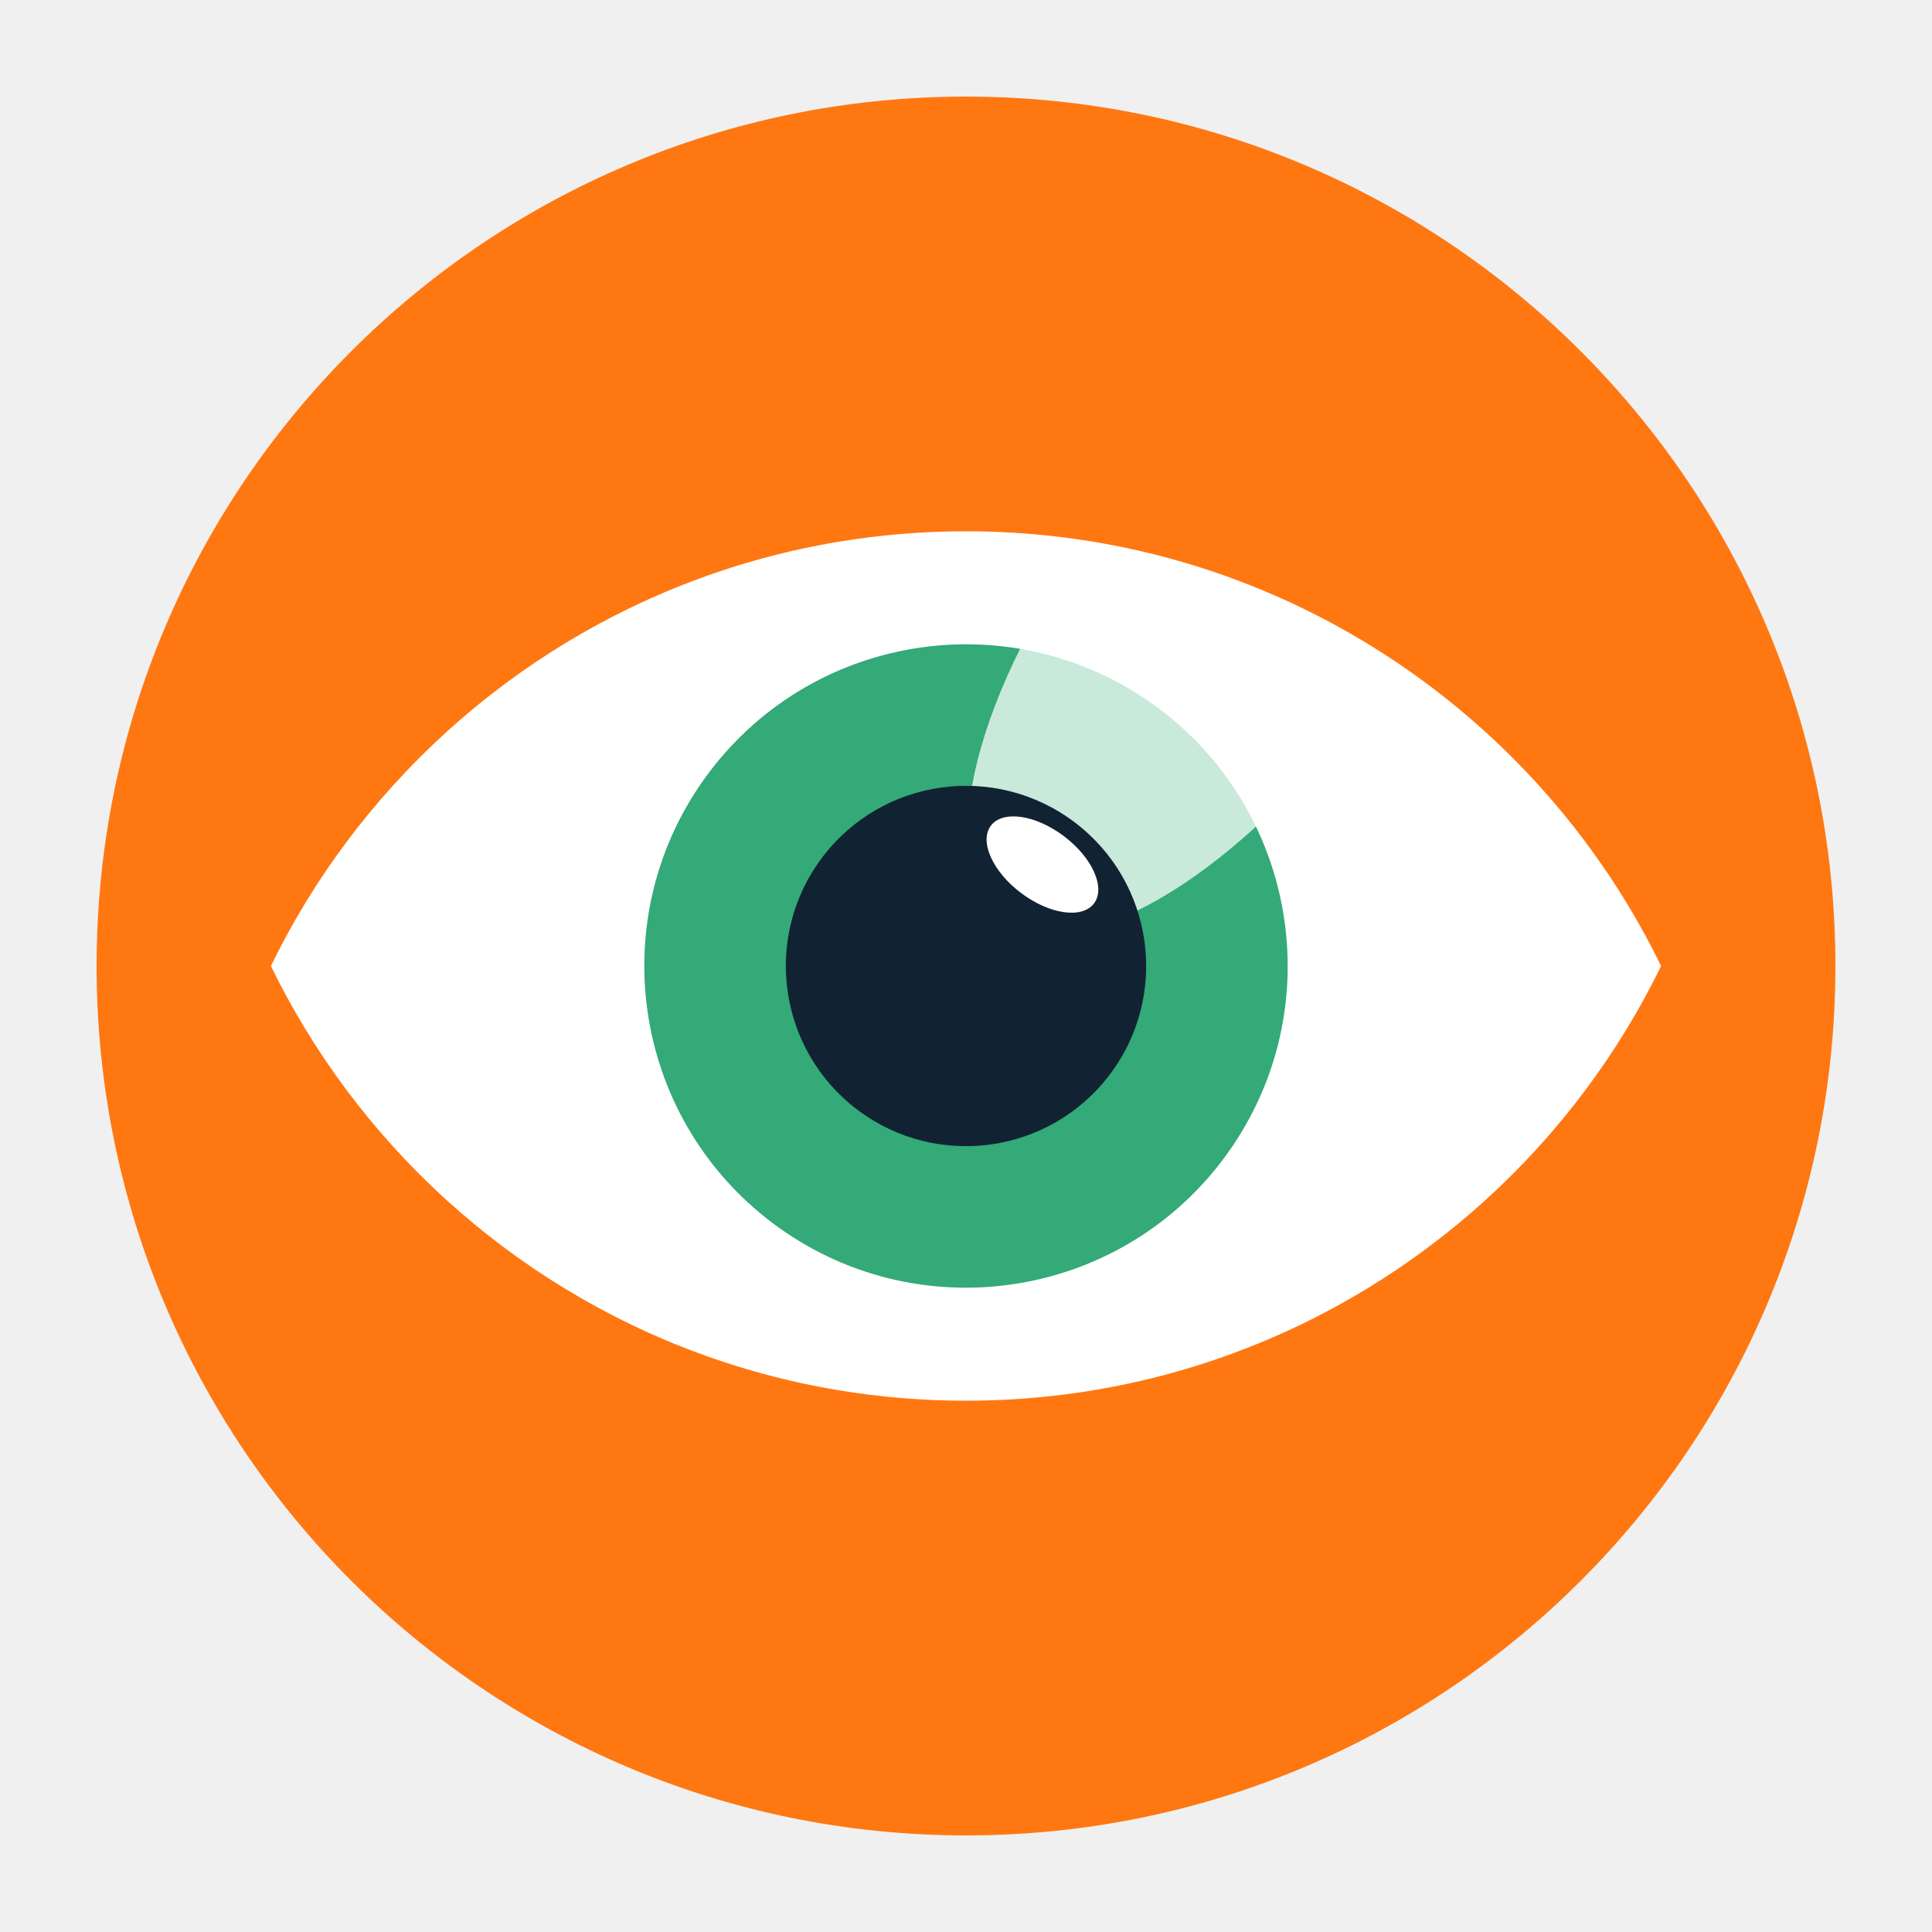
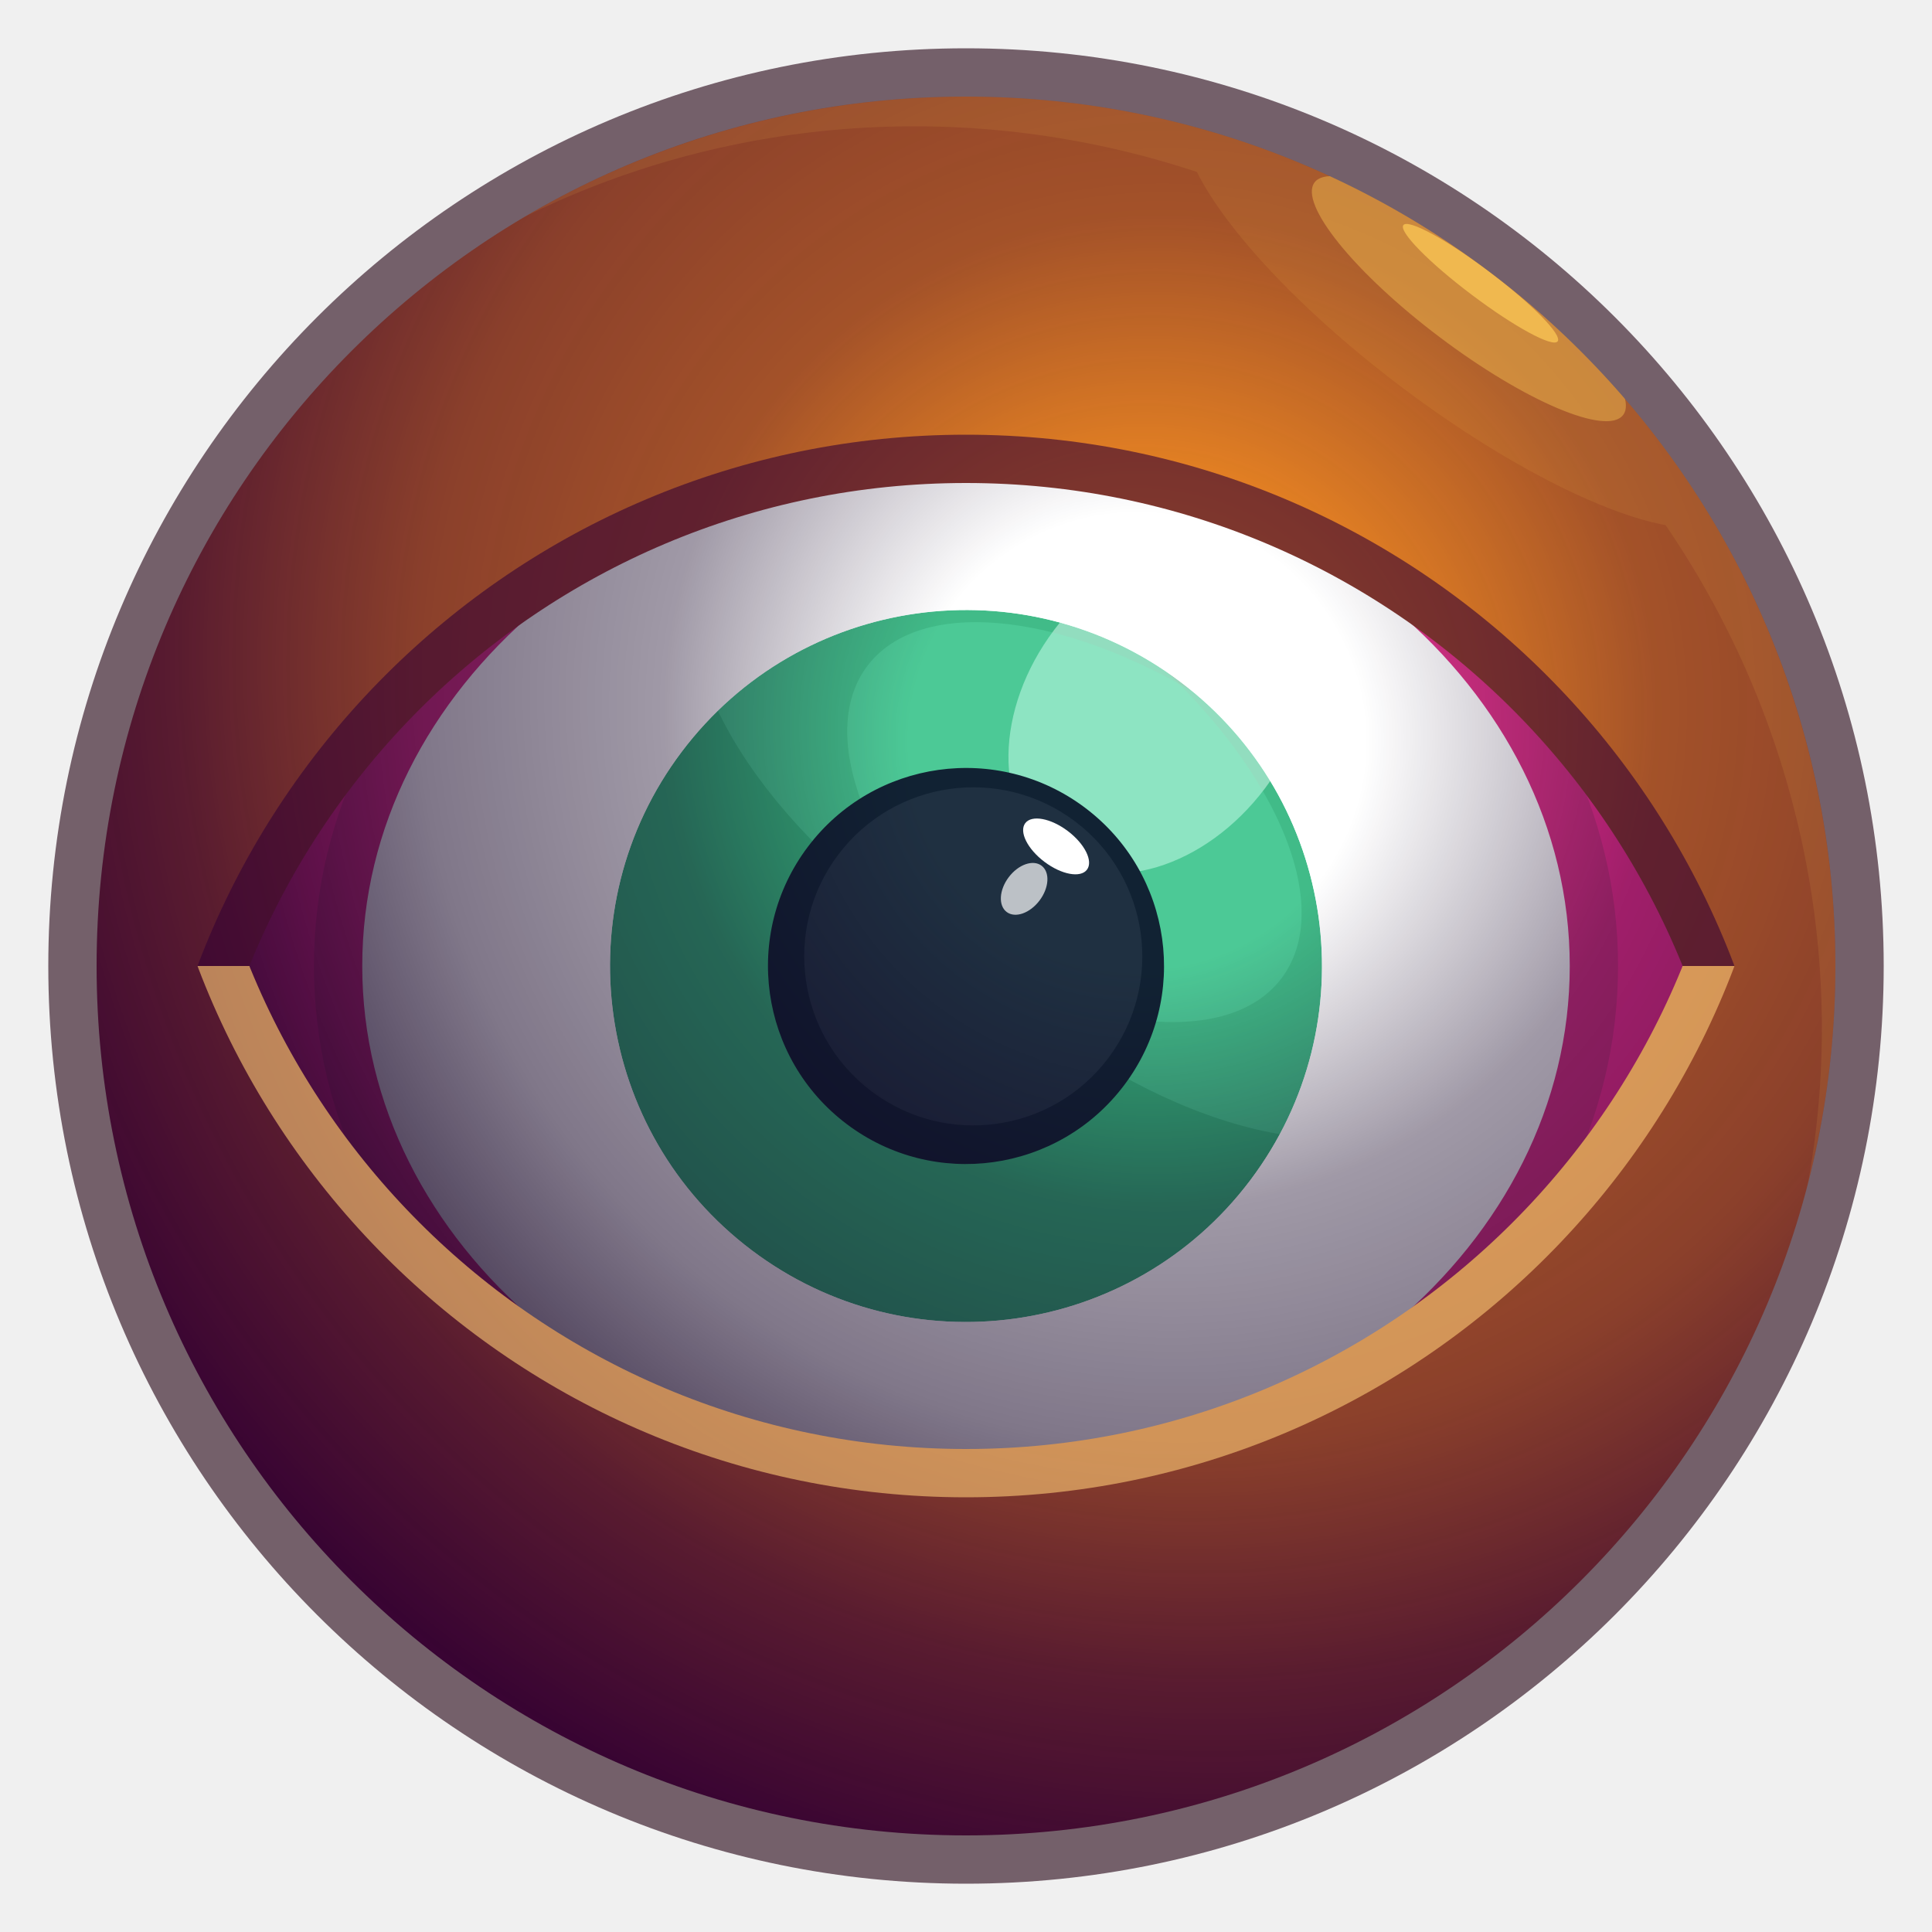
- <svg xmlns="http://www.w3.org/2000/svg" viewBox="0 0 40 40" width="32" height="32">
-   <mask id="mask">
-     <circle fill="#fff" cx="20" cy="27" r="16" />
-   </mask>
-   <circle fill="#f71" cx="20" cy="20" r="18" />
-   <g mask="url(#mask)">
-     <circle fill="#fff" cx="20" cy="13" r="16" />
-     <g transform="rotate(37 20 20)">
-       <circle fill="#3a7" cx="20" cy="20" r="6.66" />
-       <ellipse fill="#fff" cx="20" cy="11" rx="3.33" ry="7.77" opacity="0.737" />
-       <circle fill="#123" cx="20" cy="20" r="3.73" />
-       <ellipse fill="#fff" cx="20" cy="17.37" rx="1.337" ry="0.737" />
+ <svg xmlns="http://www.w3.org/2000/svg" xmlns:xlink="http://www.w3.org/1999/xlink" viewBox="-20 -20 40 40" width="32" height="32" version="1.2">
+   <defs>
+     <rect x="-20" y="-20" width="40" height="40" id="fill" />
+     <circle r="18" id="base" />
+     <circle fill="#fff" r="17" id="eyelid" />
+     <mask id="lid">
+       <mask id="clid">
+         <use xlink:href="#eyelid" y="-12" />
+       </mask>
+       <use xlink:href="#eyelid" y="6" mask="url(#clid)" />
+     </mask>
+     <mask id="eye" stroke="#000" stroke-width="2">
+       <mask id="ceye">
+         <use xlink:href="#eyelid" y="-12" />
+       </mask>
+       <use xlink:href="#eyelid" y="6" mask="url(#ceye)" />
+     </mask>
+     <mask id="ball">
+       <use xlink:href="#base" fill="#fff" />
+       <circle r="13" id="ball" fill="#000" />
+     </mask>
+     <circle r="7.37" id="iris" />
+     <mask id="miri">
+       <use xlink:href="#iris" fill="#fff" />
+     </mask>
+     <mask id="iyri">
+       <use xlink:href="#base" fill="#fff" />
+     </mask>
+     <mask id="hedlit">
+       <ellipse cy="  1" rx="19" ry="18.5" fill="#000" stroke="#fff" />
+       <ellipse cy="-17" rx=" 7" ry=" 2" fill="#fff" />
+     </mask>
+     <mask id="lite">
+       <circle cx="10" cy="2" r="200" fill="#fff" />
+     </mask>
+     <radialGradient id="shad" fy="0.37" cy="0.27" r="0.7" gradientTransform="rotate(37 .5 .5)">
+       <stop offset="17%" stop-color="#000" />
+       <stop offset="37%" stop-color="#666" />
+       <stop offset="57%" stop-color="#888" />
+       <stop offset="77%" stop-color="#ccc" />
+       <stop offset="100%" stop-color="#fff" />
+     </radialGradient>
+     <mask id="sham" color-interpolation="sRGB">
+       <use xlink:href="#fill" fill="url('#shad')" />
+     </mask>
+   </defs>
+   <circle r="19" fill="#201" opacity="0.6" />
+   <g mask="url(#iyri)">
+     <use xlink:href="#fill" fill="#e82" />
+     <use xlink:href="#fill" fill="#303" mask="url(#sham)" />
+     <g transform="rotate(37)" mask="url(#hedlit)" fill="#fc5">
+       <use xlink:href="#base" opacity="0.1" />
+       <ellipse cy="-17.30" rx=" 4" ry="1" opacity="0.4" />
+       <ellipse cy="-17.70" rx=" 2" ry="0.3" opacity="0.7" />
+     </g>
+     <g mask="url(#lid)">
+       <use xlink:href="#fill" y="-20" fill="#303" opacity="0.6" />
+       <use xlink:href="#fill" y=" 20" fill="#fc7" opacity="0.6" />
+       <g mask="url(#eye)">
+         <use xlink:href="#base" fill="#fff" />
+         <use xlink:href="#fill" fill="#f39" mask="url(#ball)" />
+         <ellipse rx="13" ry="11" fill="none" stroke="#d38" />
+         <g transform="rotate(37)" mask="url(#miri)" id="look">
+           <use xlink:href="#iris" fill="#3a7" />
+           <ellipse cy="-6.66" rx="2.73" ry="3.73" fill="#fff" opacity="0.5" />
+           <ellipse cx="-2" cy="-3.73" rx="7.37" ry="3.73" fill="#7fc" opacity="0.2" />
+           <ellipse cx=" 2" cy="-3.73" rx="7.37" ry="3.73" fill="#7fc" opacity="0.2" />
+           <circle r="4.10" fill="#123" />
+           <circle cy="-0.25" r="3.5" fill="#def" opacity=".07" />
+           <ellipse cy="-3.1" rx="0.8" ry="0.4" fill="#fff" />
+           <ellipse cy="-2" rx="0.4" ry="0.6" fill="#fff" opacity="0.7" />
+         </g>
+         <use xlink:href="#fill" fill="#102" mask="url(#sham)" />
+       </g>
    </g>
  </g>
</svg>
